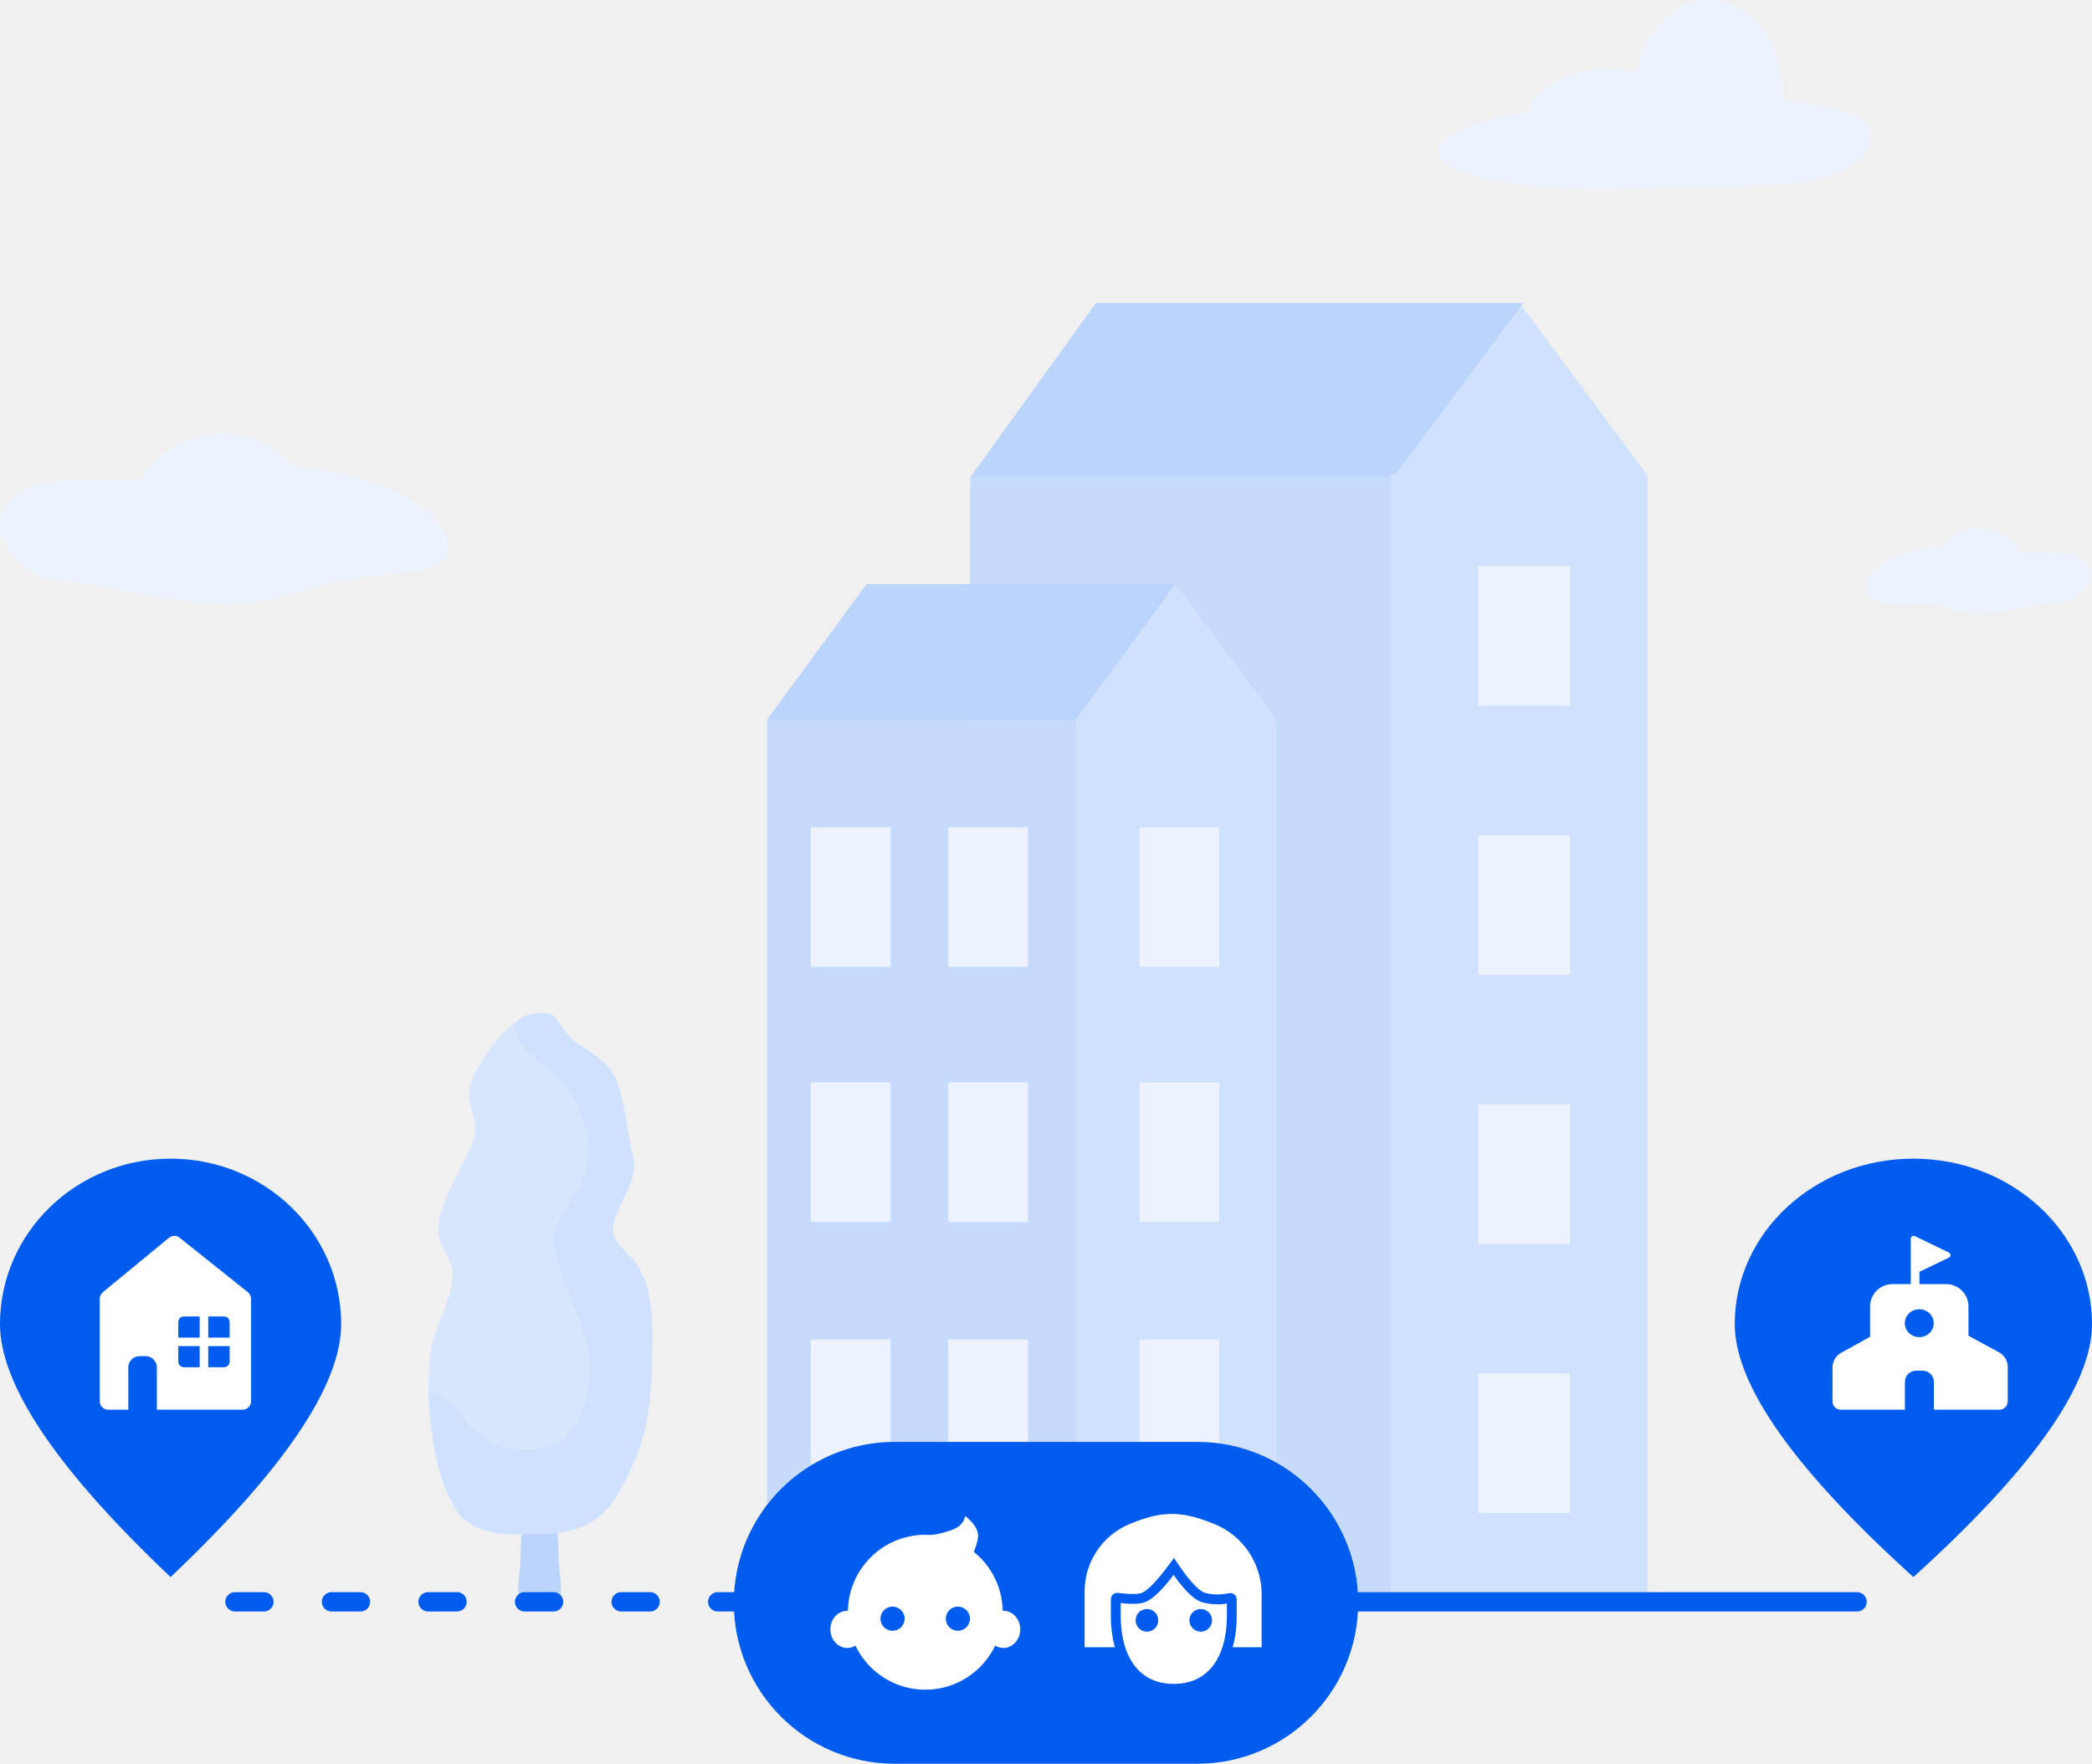
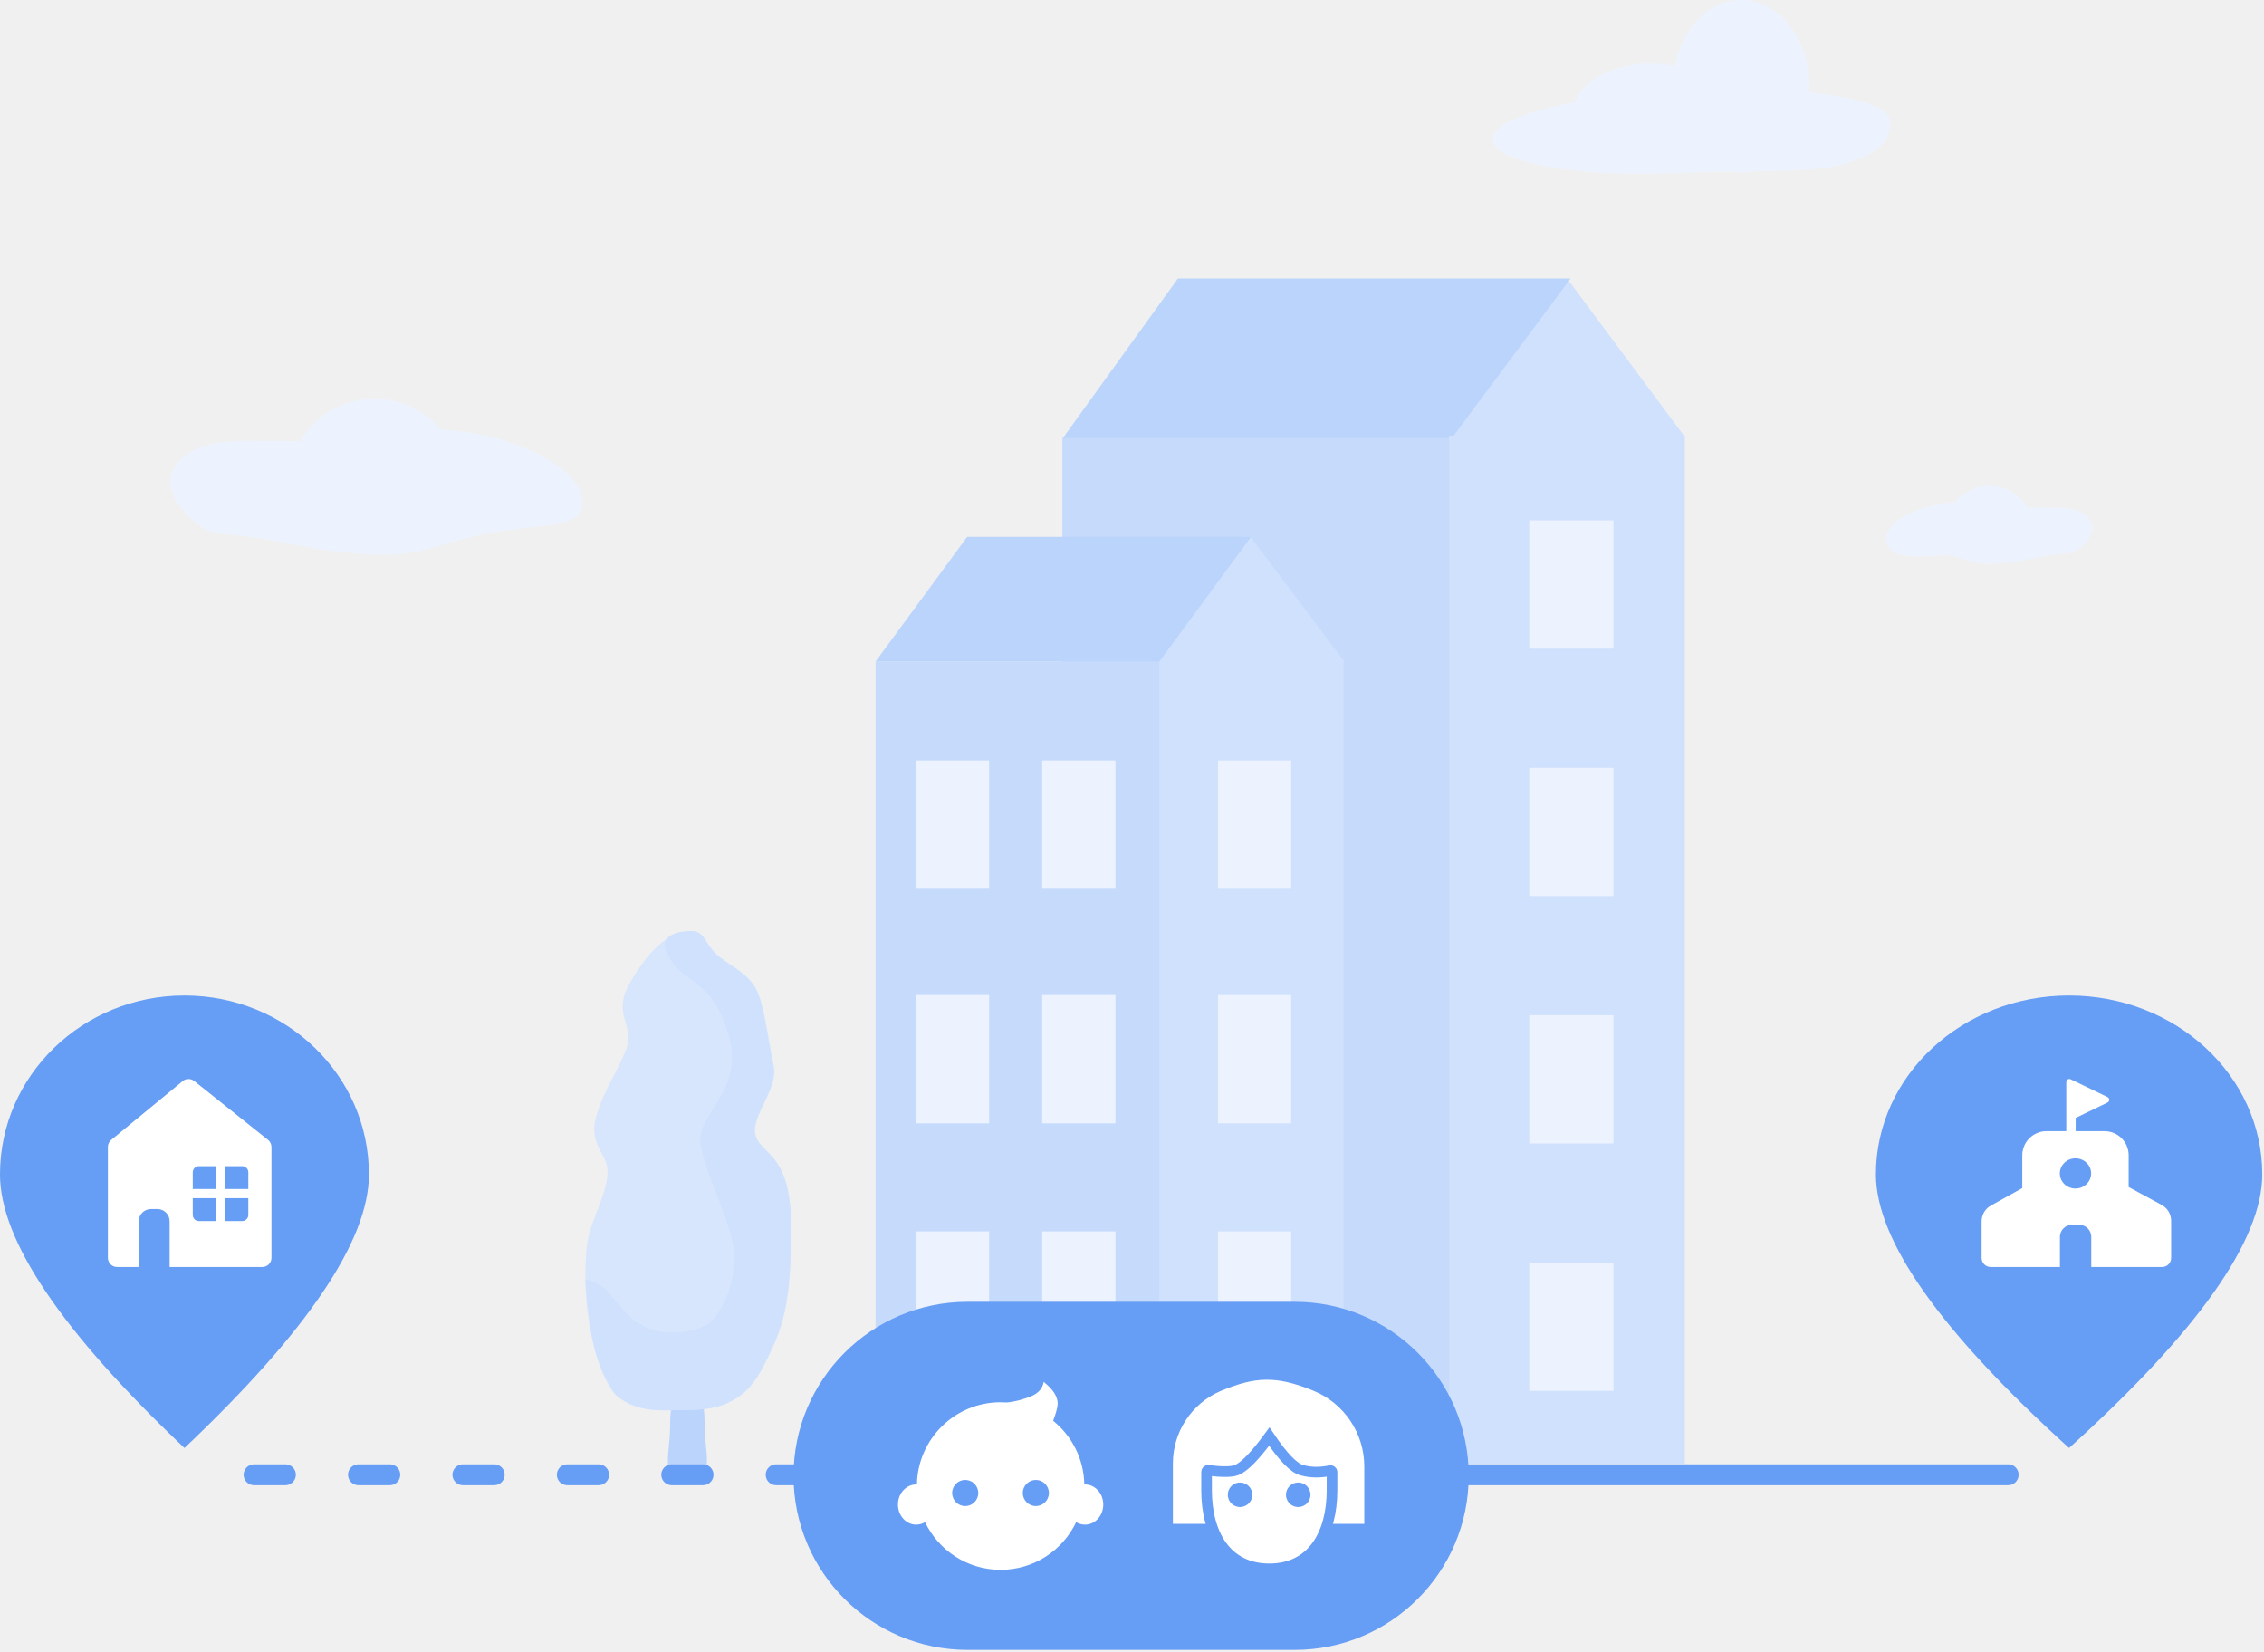
- <svg xmlns="http://www.w3.org/2000/svg" width="650" height="548" viewBox="0 0 650 548">
+ <svg xmlns="http://www.w3.org/2000/svg" width="639" height="466" viewBox="0 0 639 466">
  <g fill="none" fill-rule="evenodd">
-     <path fill="#CFE1FD" d="M472.083 94.144l39.932 53.715H432.15z" />
-     <path fill="#BBD4FC" d="M340.524 94.144h132.73l-40.316 54.173H301.45z" />
-     <path fill="#C6DBFC" d="M301.45 148.029H433.01v347.477H301.45z" />
-     <path fill="#CFE1FD" d="M432.15 147.255h79.71v347.477h-79.71z" />
-     <path fill="#ECF3FF" d="M487.757 426.741v43.355h-28.472v-43.355h28.472zm0-83.614v43.356h-28.472v-43.356h28.472zm0-83.613v43.355h-28.472v-43.355h28.472zm0-83.614v43.355h-28.472V175.9h28.472z" />
+     <path fill="#CFE1FD" d="M442.308 78.608l33.342 44.85h-66.685z" />
+     <path fill="#BBD4FC" d="M332.46 78.608h110.825l-33.662 45.232H299.834z" />
+     <path fill="#C6DBFC" d="M299.834 123.6h109.85v290.132h-109.85z" />
+     <path fill="#CFE1FD" d="M408.965 122.953h66.556v290.133h-66.556z" />
+     <path fill="#ECF3FF" d="M455.395 356.315v36.2h-23.773v-36.2h23.773zm0-69.814v36.2h-23.773v-36.2h23.773zm0-69.815v36.2h-23.773v-36.2h23.773zm0-69.815v36.2h-23.773v-36.2h23.773z" />
    <g>
-       <path fill="#C6DBFC" d="M238.316 223.59h95.97v271.953h-95.97z" />
-       <path fill="#CFE1FD" d="M334.255 223.264H396.5v272.279h-62.246z" />
-       <path fill="#CFE1FD" d="M365.083 181.474l31.687 42.117h-63.134z" />
-       <path fill="#BBD4FC" d="M269.264 181.474h95.939l-30.948 42.117h-95.94z" />
-       <path fill="#ECF3FF" d="M378.82 416.212v43.355H354.06v-43.355h24.759zm-59.42 0v43.355H294.64v-43.355h24.758zm-42.709 0v43.355h-24.758v-43.355h24.758zm102.129-79.898v43.356H354.06v-43.356h24.759zm-59.42 0v43.356H294.64v-43.356h24.758zm-42.709 0v43.356h-24.758v-43.356h24.758zm102.129-79.278v43.355H354.06v-43.355h24.759zm-59.42 0v43.355H294.64v-43.355h24.758zm-42.709 0v43.355h-24.758v-43.355h24.758z" />
+       <path fill="#C6DBFC" d="M247.12 186.691h80.131v227.072H247.12z" />
+       <path fill="#CFE1FD" d="M327.226 186.419h51.973v227.344h-51.973z" />
+       <path fill="#CFE1FD" d="M352.967 151.525l26.457 35.166h-52.715z" />
+       <path fill="#BBD4FC" d="M272.96 151.525h80.106l-25.84 35.166H247.12z" />
+       <path fill="#ECF3FF" d="M364.436 347.524v36.2h-20.672v-36.2h20.672zm-49.614 0v36.2H294.15v-36.2h20.672zm-35.66 0v36.2h-20.673v-36.2h20.673zm85.274-66.712v36.2h-20.672v-36.2h20.672zm-49.614 0v36.2H294.15v-36.2h20.672zm-35.66 0v36.2h-20.673v-36.2h20.673zm85.274-66.195v36.2h-20.672v-36.2h20.672zm-49.614 0v36.2H294.15v-36.2h20.672zm-35.66 0v36.2h-20.673v-36.2h20.673z" />
    </g>
    <g>
-       <path fill="#BBD4FC" d="M167.655 499.84c1.735 0 4.61.45 5.865-1.906 1.675-3.143 0-9.832 0-15.246 0-9.472-1.816-17.151-5.865-17.151-4.05 0-5.866 7.679-5.866 17.151 0 5.37-1.65 12.101 0 15.246 1.262 2.404 4.112 1.906 5.866 1.906z" />
-       <path fill="#D7E6FD" d="M168.792 476.498c8.407 0 17.754-2.025 23.772-13.14 8.027-14.824 10.126-22.925 10.126-48.459 0-25.534-10.534-24.427-12.028-31.58-1.304-6.252 7.776-15.337 6.242-22.87-2.226-10.932-3.436-22.065-6.242-26.68-3.37-5.545-9.839-8.015-13.309-11.434-4.24-4.176-3.658-7.623-8.561-7.623-8.027 0-14.862 7.44-20.779 17.866-5.916 10.426 2.096 13.98-1.082 22.155-3.177 8.175-7.187 12.91-10.062 22.421-2.875 9.512 3.81 13.087 3.81 18.552 0 8.245-6.199 16.939-7.057 25.727-1.778 18.2 1.72 36.074 7.058 46.077 6.047 11.335 19.705 8.988 28.112 8.988z" />
-       <path fill="#CFE1FD" d="M168.596 476.498c8.316 0 17.754-2.025 23.772-13.14 8.027-14.824 10.322-23.47 10.322-49.003 0-25.534-10.73-23.883-12.223-31.037-1.305-6.25 7.775-15.336 6.242-22.868-2.226-10.933-3.437-22.066-6.242-26.68-3.37-5.546-9.84-8.016-13.31-11.435-4.24-4.176-3.657-7.623-8.56-7.623-5.226 0-10.235 2.075-8.201 6.722 5.234 11.96 15.04 7.945 21.05 27.86 6.009 19.915-11.31 26.929-9.287 37.766 2.022 10.837 10.205 25.866 11.144 35.29.59 5.92-.441 16.129-7.43 24.145-1.945 2.231-12.663 6.247-22.075 2.163-6.626-2.875-9.823-8.812-13.581-12.524-2.787-2.751-7.066-3.856-7.062-3.811.015.19 1.004 13.811 2.716 21.78 1.089 5.068 3.004 9.902 4.346 11.978 2.679 4.146 1.584 4.994 6.519 7.623 7.59 4.045 13.545 2.794 21.86 2.794z" />
+       <path fill="#BBD4FC" d="M194.014 417.35c1.449 0 3.85.377 4.898-1.59 1.398-2.625 0-8.21 0-12.73 0-7.91-1.517-14.321-4.898-14.321s-4.898 6.411-4.898 14.32c0 4.484-1.378 10.105 0 12.73 1.054 2.007 3.433 1.592 4.898 1.592z" />
+       <path fill="#D7E6FD" d="M194.963 397.86c7.02 0 14.824-1.69 19.85-10.97 6.702-12.379 8.454-19.142 8.454-40.462 0-21.32-8.796-20.396-10.042-26.37-1.09-5.218 6.492-12.804 5.211-19.094-1.858-9.128-2.87-18.424-5.211-22.277-2.815-4.63-8.216-6.693-11.113-9.547-3.54-3.487-3.054-6.365-7.149-6.365-6.702 0-12.409 6.212-17.35 14.917-4.94 8.706 1.75 11.672-.903 18.499-2.652 6.826-6 10.779-8.401 18.721-2.4 7.942 3.181 10.927 3.181 15.49 0 6.885-5.176 14.144-5.892 21.481-1.485 15.197 1.436 30.12 5.892 38.473 5.05 9.465 16.454 7.505 23.473 7.505z" />
+       <path fill="#CFE1FD" d="M194.8 397.86c6.943 0 14.824-1.69 19.849-10.97 6.702-12.379 8.618-19.597 8.618-40.917s-8.96-19.941-10.206-25.914c-1.09-5.22 6.492-12.805 5.212-19.095-1.859-9.128-2.87-18.424-5.212-22.277-2.814-4.63-8.215-6.693-11.113-9.547-3.54-3.487-3.054-6.365-7.148-6.365-4.363 0-8.546 1.732-6.847 5.612 4.37 9.986 12.558 6.634 17.576 23.263 5.017 16.628-9.443 22.484-7.754 31.533 1.688 9.049 8.52 21.597 9.304 29.466.493 4.942-.368 13.467-6.203 20.16-1.624 1.863-10.573 5.216-18.432 1.806-5.533-2.4-8.202-7.357-11.34-10.457-2.326-2.297-5.9-3.22-5.897-3.182.014.159.839 11.532 2.268 18.185.91 4.232 2.509 8.269 3.629 10.002 2.237 3.462 1.323 4.17 5.443 6.365 6.337 3.377 11.31 2.333 18.253 2.333z" />
    </g>
    <g fill="#ECF3FF">
-       <path d="M530.945 0c12.722 0 23.036 13.051 23.036 29.151 0 .697-.02 1.389-.057 2.074 16.42 1.69 27.122 5.13 27.357 9.616.402 7.684-5.305 11.477-15.07 14.405-8.039 2.41-18.9 2.54-31.315 2.628a18.412 18.412 0 0 1-7.585.068c-4.535.055-9.23.161-14.03.413-37.958 1.99-65.969-3.486-66.372-11.17-.253-4.827 10.454-9.377 27.862-12.587 2.644-7.511 13.039-13.118 25.46-13.118 2.904 0 5.699.307 8.309.873C510.96 9.532 520.072 0 530.945 0zM69.007 134.813c8.982 0 17.019 4.035 22.392 10.389 24.943 1.305 47.901 13.157 47.901 24.694 0 10.105-17.63 6.37-38.075 11.694-13.237 3.447-17.955 5.848-29.289 5.848-.593 0-1.181-.005-1.765-.013a49.842 49.842 0 0 1-6.593-.275c-14.127-.969-25.39-4.118-35.575-5.56-12.689-1.795-15.51 0-23.431-8.77-7.922-8.771-4.641-16.21 2.929-20.465 7.929-4.457 20.452-3.105 36.322-3.24 5.107-8.564 14.475-14.302 25.184-14.302zM614.848 164.22c-4.658 0-8.81 2.154-11.504 5.514-12.225.804-23.321 6.55-23.321 12.145 0 4.985 4.393 7.212 19.038 5.77 4.624-.456 8.977 2.884 14.644 2.884.233 0 .464-.001.694-.004l.112.002.337.002c.737 0 1.462-.03 2.17-.09 7.473-.402 13.355-2.055 18.654-2.794 6.344-.886 7.754 0 11.715-4.327 3.961-4.327 2.32-7.997-1.464-10.096-3.985-2.21-10.29-1.525-18.282-1.6a14.715 14.715 0 0 0-12.793-7.405z" />
+       <path d="M491.456 0c10.623 0 19.234 10.898 19.234 24.34 0 .582-.016 1.16-.048 1.732 13.712 1.41 22.646 4.283 22.843 8.03.336 6.414-4.43 9.582-12.583 12.027-6.712 2.012-15.78 2.12-26.146 2.194a15.392 15.392 0 0 1-6.333.057c-3.787.046-7.708.135-11.716.345-31.694 1.66-55.082-2.911-55.418-9.327-.211-4.03 8.728-7.83 23.265-10.51 2.207-6.272 10.886-10.953 21.256-10.953 2.426 0 4.759.256 6.938.729C474.768 7.959 482.378 0 491.456 0zM105.752 112.565c7.5 0 14.21 3.369 18.696 8.674 20.827 1.09 39.997 10.986 39.997 20.619 0 8.437-14.72 5.319-31.792 9.764-11.052 2.878-14.992 4.882-24.455 4.882-.485 0-.966-.003-1.444-.01-.332.007-.666.01-1.002.01-1.554 0-3.074-.08-4.547-.242-11.789-.808-21.189-3.437-29.69-4.64-10.595-1.5-12.95 0-19.564-7.323-6.615-7.323-3.875-13.535 2.445-17.088 6.621-3.721 17.078-2.591 30.33-2.705 4.264-7.151 12.085-11.941 21.026-11.941zM561.512 137.12c-3.889 0-7.356 1.797-9.605 4.602-10.208.672-19.473 5.47-19.473 10.142 0 4.162 3.669 6.02 15.896 4.817 3.862-.38 7.496 2.408 12.228 2.408.183 0 .366 0 .547-.003l.09.001.317.002c.614 0 1.218-.025 1.807-.075 6.241-.335 11.154-1.715 15.58-2.333 5.298-.74 6.475 0 9.783-3.613 3.307-3.613 1.937-6.677-1.223-8.43-3.327-1.845-8.592-1.273-15.266-1.336a12.285 12.285 0 0 0-10.68-6.183z" />
    </g>
    <g>
-       <g stroke="#005CEF" stroke-linecap="round" stroke-width="6">
-         <path stroke-dasharray="9,21" d="M73 497.687h242" />
-         <path d="M335 497.687h242" />
+       <g stroke="#669DF5" stroke-linecap="round" stroke-width="5.894">
+         <path stroke-dasharray="8.841,20.629" d="M71.71 416.195h237.72" />
+         <path d="M329.076 416.195h237.72" />
      </g>
-       <path fill="#005CEF" d="M594.5 490c37-33.48 55.5-59.681 55.5-78.605C650 383.01 625.152 360 594.5 360S539 383.01 539 411.395c0 18.924 18.5 45.125 55.5 78.605z" />
-       <path fill="#FFF" d="M594.565 383.973c.132 0 .262.03.38.087l10.597 5.112a.874.874 0 0 1 0 1.574l-9.151 4.414v3.816h8.288a6.937 6.937 0 0 1 6.937 6.937l-.001 9.112 9.481 5.136a5.203 5.203 0 0 1 2.72 4.337l.005.238v10.672a2.592 2.592 0 0 1-2.428 2.587l-.164.005h-20.36v-8.655a3.462 3.462 0 0 0-3.271-3.457l-.19-.005h-2.077a3.462 3.462 0 0 0-3.457 3.272l-.005.19V438H571.96a2.592 2.592 0 0 1-2.592-2.592v-10.525c0-1.89 1.025-3.63 2.677-4.548l9.008-5.003v-9.419a6.937 6.937 0 0 1 6.937-6.937h5.7l.002-4.248v-9.88c0-.484.39-.875.873-.875zm1.77 22.808c-2.483 0-4.495 1.941-4.495 4.336 0 2.395 2.012 4.336 4.494 4.336 2.483 0 4.495-1.941 4.495-4.336 0-2.395-2.012-4.336-4.495-4.336z" />
-       <g transform="translate(228 448)">
-         <rect width="194" height="100" fill="#005CEF" rx="50" />
-         <path fill="#FFF" d="M71.869 23c2.684 2.13 4.028 4.204 4.031 6.22.002.978-.433 2.633-1.304 4.965 5.354 4.324 8.818 10.901 8.954 18.292l.198-.004c2.9 0 5.252 2.586 5.252 5.775 0 3.19-2.351 5.775-5.252 5.775-.92 0-1.786-.26-2.538-.718C77.337 71.405 69.072 77 59.5 77c-9.572 0-17.837-5.595-21.71-13.695a4.861 4.861 0 0 1-2.538.718c-2.9 0-5.252-2.585-5.252-5.775 0-3.19 2.351-5.775 5.252-5.775.066 0 .133.002.199.005.24-13.088 10.915-23.623 24.049-23.623.587 0 1.17.021 1.746.063 2.211-.124 5.895-1.199 7.525-2.009 1.8-.894 2.833-2.197 3.098-3.909zM49.327 51.174a3.754 3.754 0 0 0-3.751 3.756 3.754 3.754 0 0 0 3.751 3.757 3.754 3.754 0 0 0 3.752-3.757 3.754 3.754 0 0 0-3.752-3.756zm20.296 0a3.754 3.754 0 0 0-3.751 3.756 3.754 3.754 0 0 0 3.751 3.757 3.754 3.754 0 0 0 3.752-3.757 3.754 3.754 0 0 0-3.752-3.756zM148.79 25.305l.534.215A23.536 23.536 0 0 1 164 47.324V63.8h-10.594c-2.319 7.635-7.747 12.917-16.703 12.917S122.32 71.435 120 63.8h-11V46.424a22.62 22.62 0 0 1 13.602-20.744l.377-.16c9.656-3.992 15.56-4.291 25.81-.215zM128.36 51.92a3.52 3.52 0 1 0 0 7.04 3.52 3.52 0 0 0 0-7.04zm16.72 0a3.52 3.52 0 1 0 0 7.04 3.52 3.52 0 0 0 0-7.04z" />
-         <path stroke="#005CEF" stroke-width="3.056" d="M136.703 76.717c12.384 0 18.023-10.099 18.023-22.557v-5.233a.44.44 0 0 0-.533-.43c-2.89.625-5.61.585-8.163-.122-2.329-.645-5.438-3.863-9.327-9.655-4.108 5.61-7.269 8.827-9.483 9.655-1.408.526-4.09.547-8.046.062a.44.44 0 0 0-.494.437v5.286c0 12.458 5.64 22.557 18.023 22.557z" />
+       <path fill="#669DF5" d="M583.987 408.643c36.346-32.887 54.518-58.626 54.518-77.214 0-27.883-24.408-50.487-54.518-50.487s-54.519 22.604-54.519 50.487c0 18.588 18.173 44.327 54.519 77.214z" />
+       <path fill="#FFF" d="M584.051 304.491c.13 0 .257.03.373.086l10.41 5.021a.859.859 0 0 1 0 1.547l-8.989 4.334v3.75h8.14a6.814 6.814 0 0 1 6.815 6.814v8.951l9.313 5.046a5.11 5.11 0 0 1 2.67 4.26l.006.234v10.483c0 1.35-1.05 2.454-2.379 2.54l-.167.006h-20v-8.502a3.4 3.4 0 0 0-3.213-3.396l-.187-.005h-2.04a3.4 3.4 0 0 0-3.395 3.215l-.005.186v8.502h-19.558a2.546 2.546 0 0 1-2.546-2.546v-10.339a5.11 5.11 0 0 1 2.63-4.467l8.848-4.916.001-9.252a6.814 6.814 0 0 1 6.814-6.814h5.6V305.35c0-.474.385-.859.859-.859zm1.738 22.405c-2.438 0-4.415 1.907-4.415 4.26 0 2.352 1.977 4.259 4.415 4.259 2.438 0 4.415-1.907 4.415-4.26 0-2.352-1.977-4.259-4.415-4.259z" />
+       <g transform="translate(223.968 367.386)">
+         <rect width="190.569" height="98.232" fill="#669DF5" rx="49.116" />
+         <path fill="#FFF" d="M70.598 22.593c2.637 2.093 3.956 4.13 3.96 6.11.001.961-.426 2.587-1.281 4.877 5.26 4.25 8.662 10.71 8.795 17.97l.195-.004c2.85 0 5.16 2.54 5.16 5.672 0 3.133-2.31 5.673-5.16 5.673a4.776 4.776 0 0 1-2.493-.705C75.97 70.143 67.85 75.638 58.448 75.638c-9.402 0-17.522-5.495-21.326-13.452-.74.449-1.59.705-2.494.705-2.849 0-5.159-2.54-5.159-5.673s2.31-5.672 5.16-5.672c.065 0 .13 0 .195.004.235-12.856 10.722-23.205 23.624-23.205.577 0 1.15.02 1.716.061 2.173-.122 5.79-1.177 7.391-1.973 1.769-.878 2.783-2.158 3.043-3.84zM48.455 50.27a3.688 3.688 0 0 0-3.685 3.69c0 2.038 1.65 3.69 3.685 3.69a3.688 3.688 0 0 0 3.685-3.69c0-2.038-1.65-3.69-3.685-3.69zm19.937 0a3.688 3.688 0 0 0-3.685 3.69c0 2.038 1.65 3.69 3.685 3.69a3.688 3.688 0 0 0 3.685-3.69c0-2.038-1.65-3.69-3.685-3.69zM146.15 24.854l.533.215A23.12 23.12 0 0 1 161.1 46.487v16.185h-10.407c-2.278 7.5-7.61 12.688-16.407 12.688-8.798 0-14.13-5.188-16.408-12.688h-10.806v-17.07a22.22 22.22 0 0 1 13.356-20.374l.376-.16c9.483-3.92 15.28-4.214 25.346-.214zm-20.06 26.148a3.458 3.458 0 1 0 0 6.915 3.458 3.458 0 0 0 0-6.915zm16.424 0a3.458 3.458 0 1 0 0 6.915 3.458 3.458 0 0 0 0-6.915z" />
+         <path stroke="#669DF5" stroke-width="3.002" d="M134.286 75.36c12.165 0 17.704-9.92 17.704-22.158v-5.14a.432.432 0 0 0-.524-.422c-2.838.614-5.51.574-8.018-.12-2.288-.634-5.342-3.795-9.162-9.485-4.036 5.51-7.14 8.672-9.316 9.484-1.383.517-4.018.538-7.904.062a.432.432 0 0 0-.485.429v5.192c0 12.238 5.54 22.158 17.705 22.158z" />
      </g>
      <g>
-         <path fill="#005CEF" d="M53 490c35.333-33.48 53-59.681 53-78.605C106 383.01 82.271 360 53 360S0 383.01 0 411.395C0 430.32 17.667 456.52 53 490z" />
-         <path fill="#FFF" d="M55.81 384.562l21.2 16.916c.626.5.99 1.257.99 2.057v31.834A2.631 2.631 0 0 1 75.369 438l-26.634-.001v-13.134c0-1.876-1.47-3.41-3.32-3.51l-.194-.005h-1.839a3.515 3.515 0 0 0-3.509 3.322l-.005.193-.001 13.134-6.236.001A2.631 2.631 0 0 1 31 435.369V403.51c0-.787.352-1.532.96-2.032l20.537-16.893c.96-.79 2.342-.8 3.313-.024zm-.423 33.667v4.817c0 .92.709 1.676 1.61 1.749l.144.006h4.897l-.001-6.573h-6.65zm15.962 0l-6.651-.001v6.573h4.897c.92 0 1.675-.71 1.748-1.61l.006-.145v-4.817zm-1.754-9.201h-4.897v6.571h6.651v-4.817c0-.969-.785-1.754-1.754-1.754zM55.387 415.6l6.65-.001v-6.571h-4.896c-.92 0-1.675.708-1.748 1.61l-.006.144v4.818z" />
+         <path fill="#669DF5" d="M52.063 408.643c34.708-32.887 52.063-58.626 52.063-77.214 0-27.883-23.31-50.487-52.063-50.487C23.309 280.942 0 303.546 0 331.43c0 18.588 17.354 44.327 52.063 77.214z" />
+         <path fill="#FFF" d="M54.823 305.07l20.825 16.617c.615.49.973 1.234.973 2.02v31.271a2.585 2.585 0 0 1-2.585 2.585H47.874V344.66a3.452 3.452 0 0 0-3.263-3.447l-.19-.005h-1.806a3.452 3.452 0 0 0-3.447 3.263l-.005.19v12.901l-6.126.001a2.585 2.585 0 0 1-2.585-2.585v-31.294c0-.773.346-1.505.943-1.996l20.174-16.594a2.585 2.585 0 0 1 3.254-.024zm-.416 33.071v4.733c0 .902.693 1.642 1.575 1.717l.149.006h4.81l-.001-6.456h-6.533zm15.68 0h-6.533v6.456h4.81c.902 0 1.642-.692 1.717-1.574l.006-.15v-4.732zm-1.723-9.038h-4.81v6.455h6.533v-4.732c0-.952-.771-1.723-1.723-1.723zm-13.957 6.456h6.533v-6.456h-4.81c-.901 0-1.64.692-1.716 1.575l-.007.148v4.733z" />
      </g>
    </g>
  </g>
</svg>
